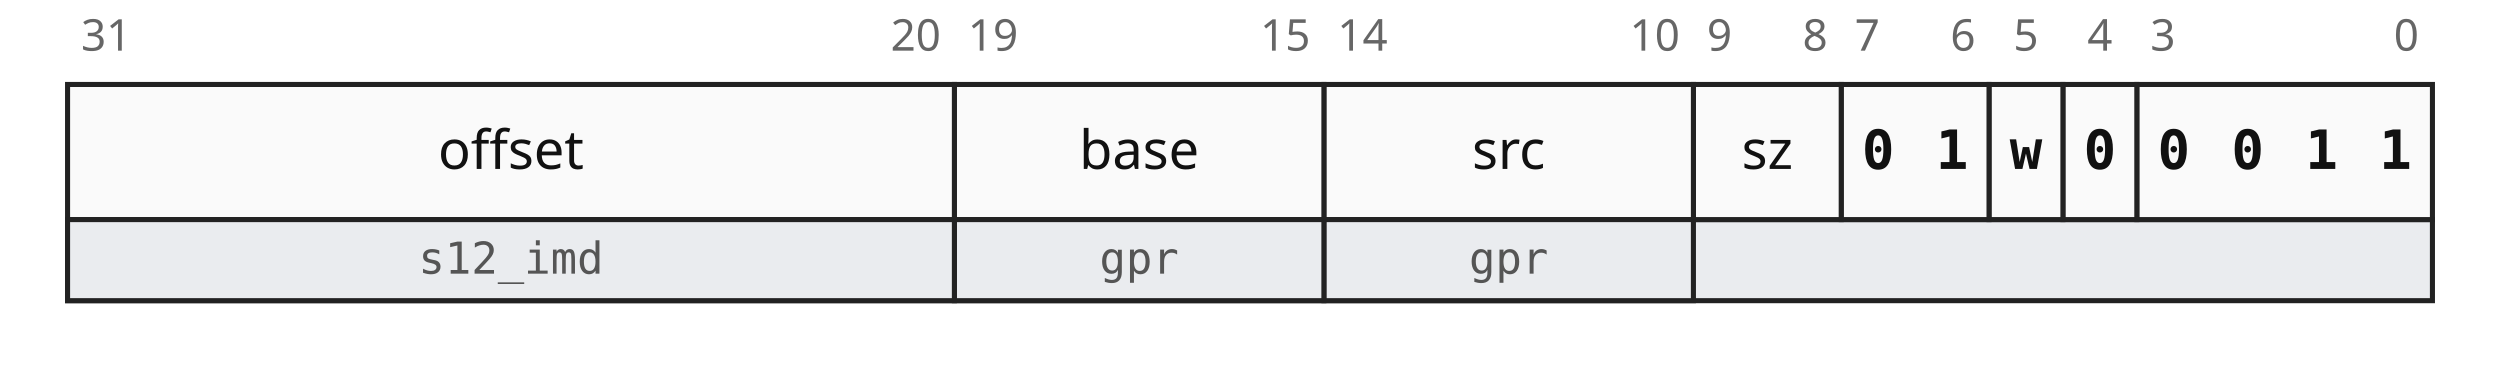
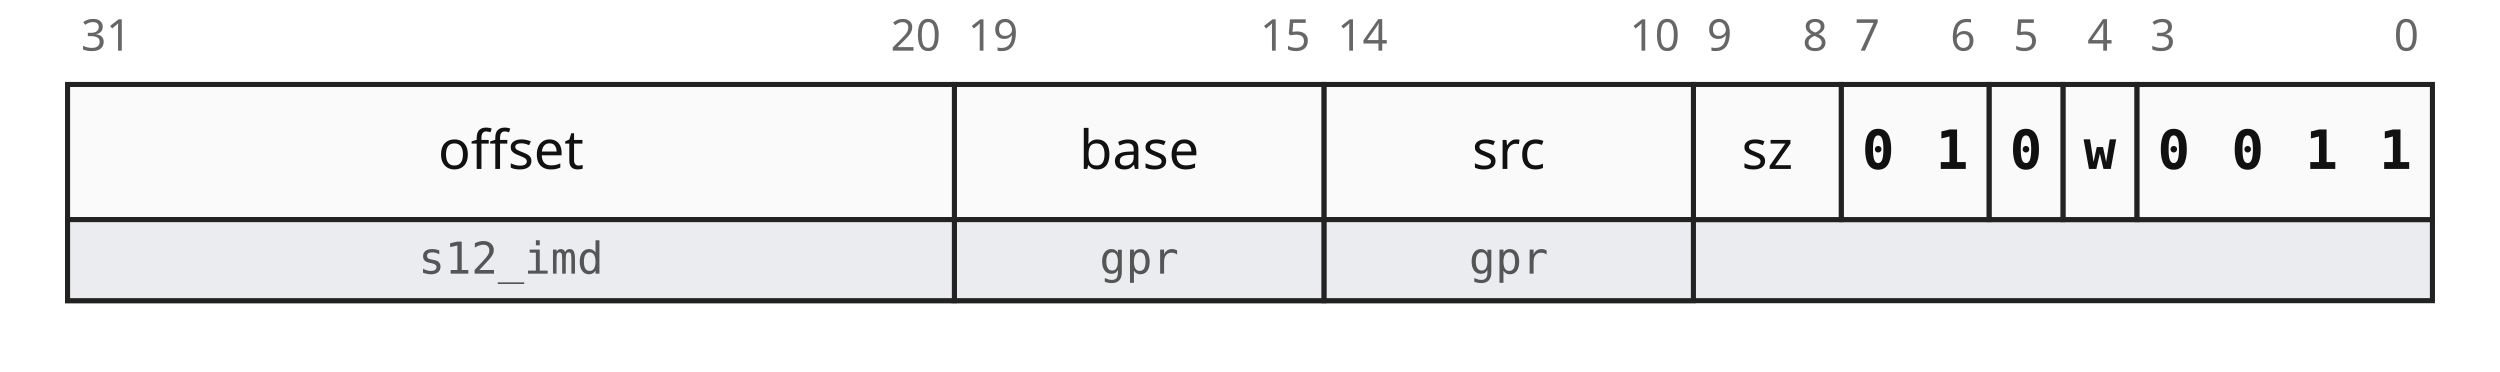
<svg xmlns="http://www.w3.org/2000/svg" width="100%" height="110" viewBox="-20 0 740 110">
  <style>
      /* Light Mode Styles */
      .bit-idx { font-family: sans-serif; font-size: 13px; fill: #666; }
      .content-fixed { font-family: monospace; font-size: 16px; font-weight: bold; text-anchor: middle; fill: #111; }
      .content-var { font-family: sans-serif; font-size: 16px; text-anchor: middle; fill: #111; }
      .field-type { font-family: monospace; font-size: 13px; text-anchor: middle; fill: #555; }
      
      .box-line { stroke: #222; stroke-width: 1.5; fill: #fafafa; }
      /* Second row background (slightly shaded) */
      .box-type { stroke: #222; stroke-width: 1.5; fill: #eaecef; } 
      
      /* Dark Mode Overrides */
      @media (prefers-color-scheme: dark) {
        .bit-idx { fill: #a0a0a0; }
        .content-fixed { fill: #e0e0e0; }
        .content-var { fill: #e0e0e0; }
        .field-type { fill: #a0a0a0; }
        
        .box-line { stroke: #a0a0a0; fill: #1e1e1e; }
        .box-type { stroke: #a0a0a0; fill: #2d3136; }
      }
    </style>
  <rect x="0" y="65" width="700" height="24" class="box-type" />
  <rect x="612.5" y="25" width="87.5" height="40" class="box-line" />
  <text x="616.5" y="15" text-anchor="start" class="bit-idx">3</text>
  <text x="696" y="15" text-anchor="end" class="bit-idx">0</text>
  <text x="623.438" y="50" class="content-fixed">0</text>
  <text x="645.312" y="50" class="content-fixed">0</text>
  <text x="667.188" y="50" class="content-fixed">1</text>
  <text x="689.062" y="50" class="content-fixed">1</text>
  <rect x="590.625" y="25" width="21.875" height="40" class="box-line" />
  <text x="601.562" y="15" text-anchor="middle" class="bit-idx">4</text>
-   <text x="601.562" y="50" class="content-fixed">0</text>
+   <text x="601.562" y="50" class="content-fixed">w</text>
  <rect x="568.75" y="25" width="21.875" height="40" class="box-line" />
  <text x="579.688" y="15" text-anchor="middle" class="bit-idx">5</text>
-   <text x="579.688" y="50" class="content-fixed">w</text>
+   <text x="579.688" y="50" class="content-fixed">0</text>
  <rect x="525" y="25" width="43.75" height="40" class="box-line" />
  <text x="529" y="15" text-anchor="start" class="bit-idx">7</text>
  <text x="564.75" y="15" text-anchor="end" class="bit-idx">6</text>
  <text x="535.938" y="50" class="content-fixed">0</text>
  <text x="557.812" y="50" class="content-fixed">1</text>
  <rect x="481.25" y="25" width="43.75" height="40" class="box-line" />
  <text x="485.25" y="15" text-anchor="start" class="bit-idx">9</text>
  <text x="521" y="15" text-anchor="end" class="bit-idx">8</text>
  <text x="503.125" y="50" class="content-var">sz</text>
  <rect x="371.875" y="25" width="109.375" height="40" class="box-line" />
  <text x="375.875" y="15" text-anchor="start" class="bit-idx">14</text>
  <text x="477.25" y="15" text-anchor="end" class="bit-idx">10</text>
  <text x="426.562" y="50" class="content-var">src</text>
  <rect x="371.875" y="65" width="109.375" height="24" class="box-type" />
  <text x="426.562" y="81" class="field-type">gpr</text>
  <rect x="262.5" y="25" width="109.375" height="40" class="box-line" />
  <text x="266.5" y="15" text-anchor="start" class="bit-idx">19</text>
  <text x="367.875" y="15" text-anchor="end" class="bit-idx">15</text>
  <text x="317.188" y="50" class="content-var">base</text>
  <rect x="262.5" y="65" width="109.375" height="24" class="box-type" />
  <text x="317.188" y="81" class="field-type">gpr</text>
  <rect x="0" y="25" width="262.5" height="40" class="box-line" />
  <text x="4" y="15" text-anchor="start" class="bit-idx">31</text>
  <text x="258.5" y="15" text-anchor="end" class="bit-idx">20</text>
  <text x="131.25" y="50" class="content-var">offset</text>
  <rect x="0" y="65" width="262.5" height="24" class="box-type" />
  <text x="131.25" y="81" class="field-type">s12_imd</text>
</svg>
